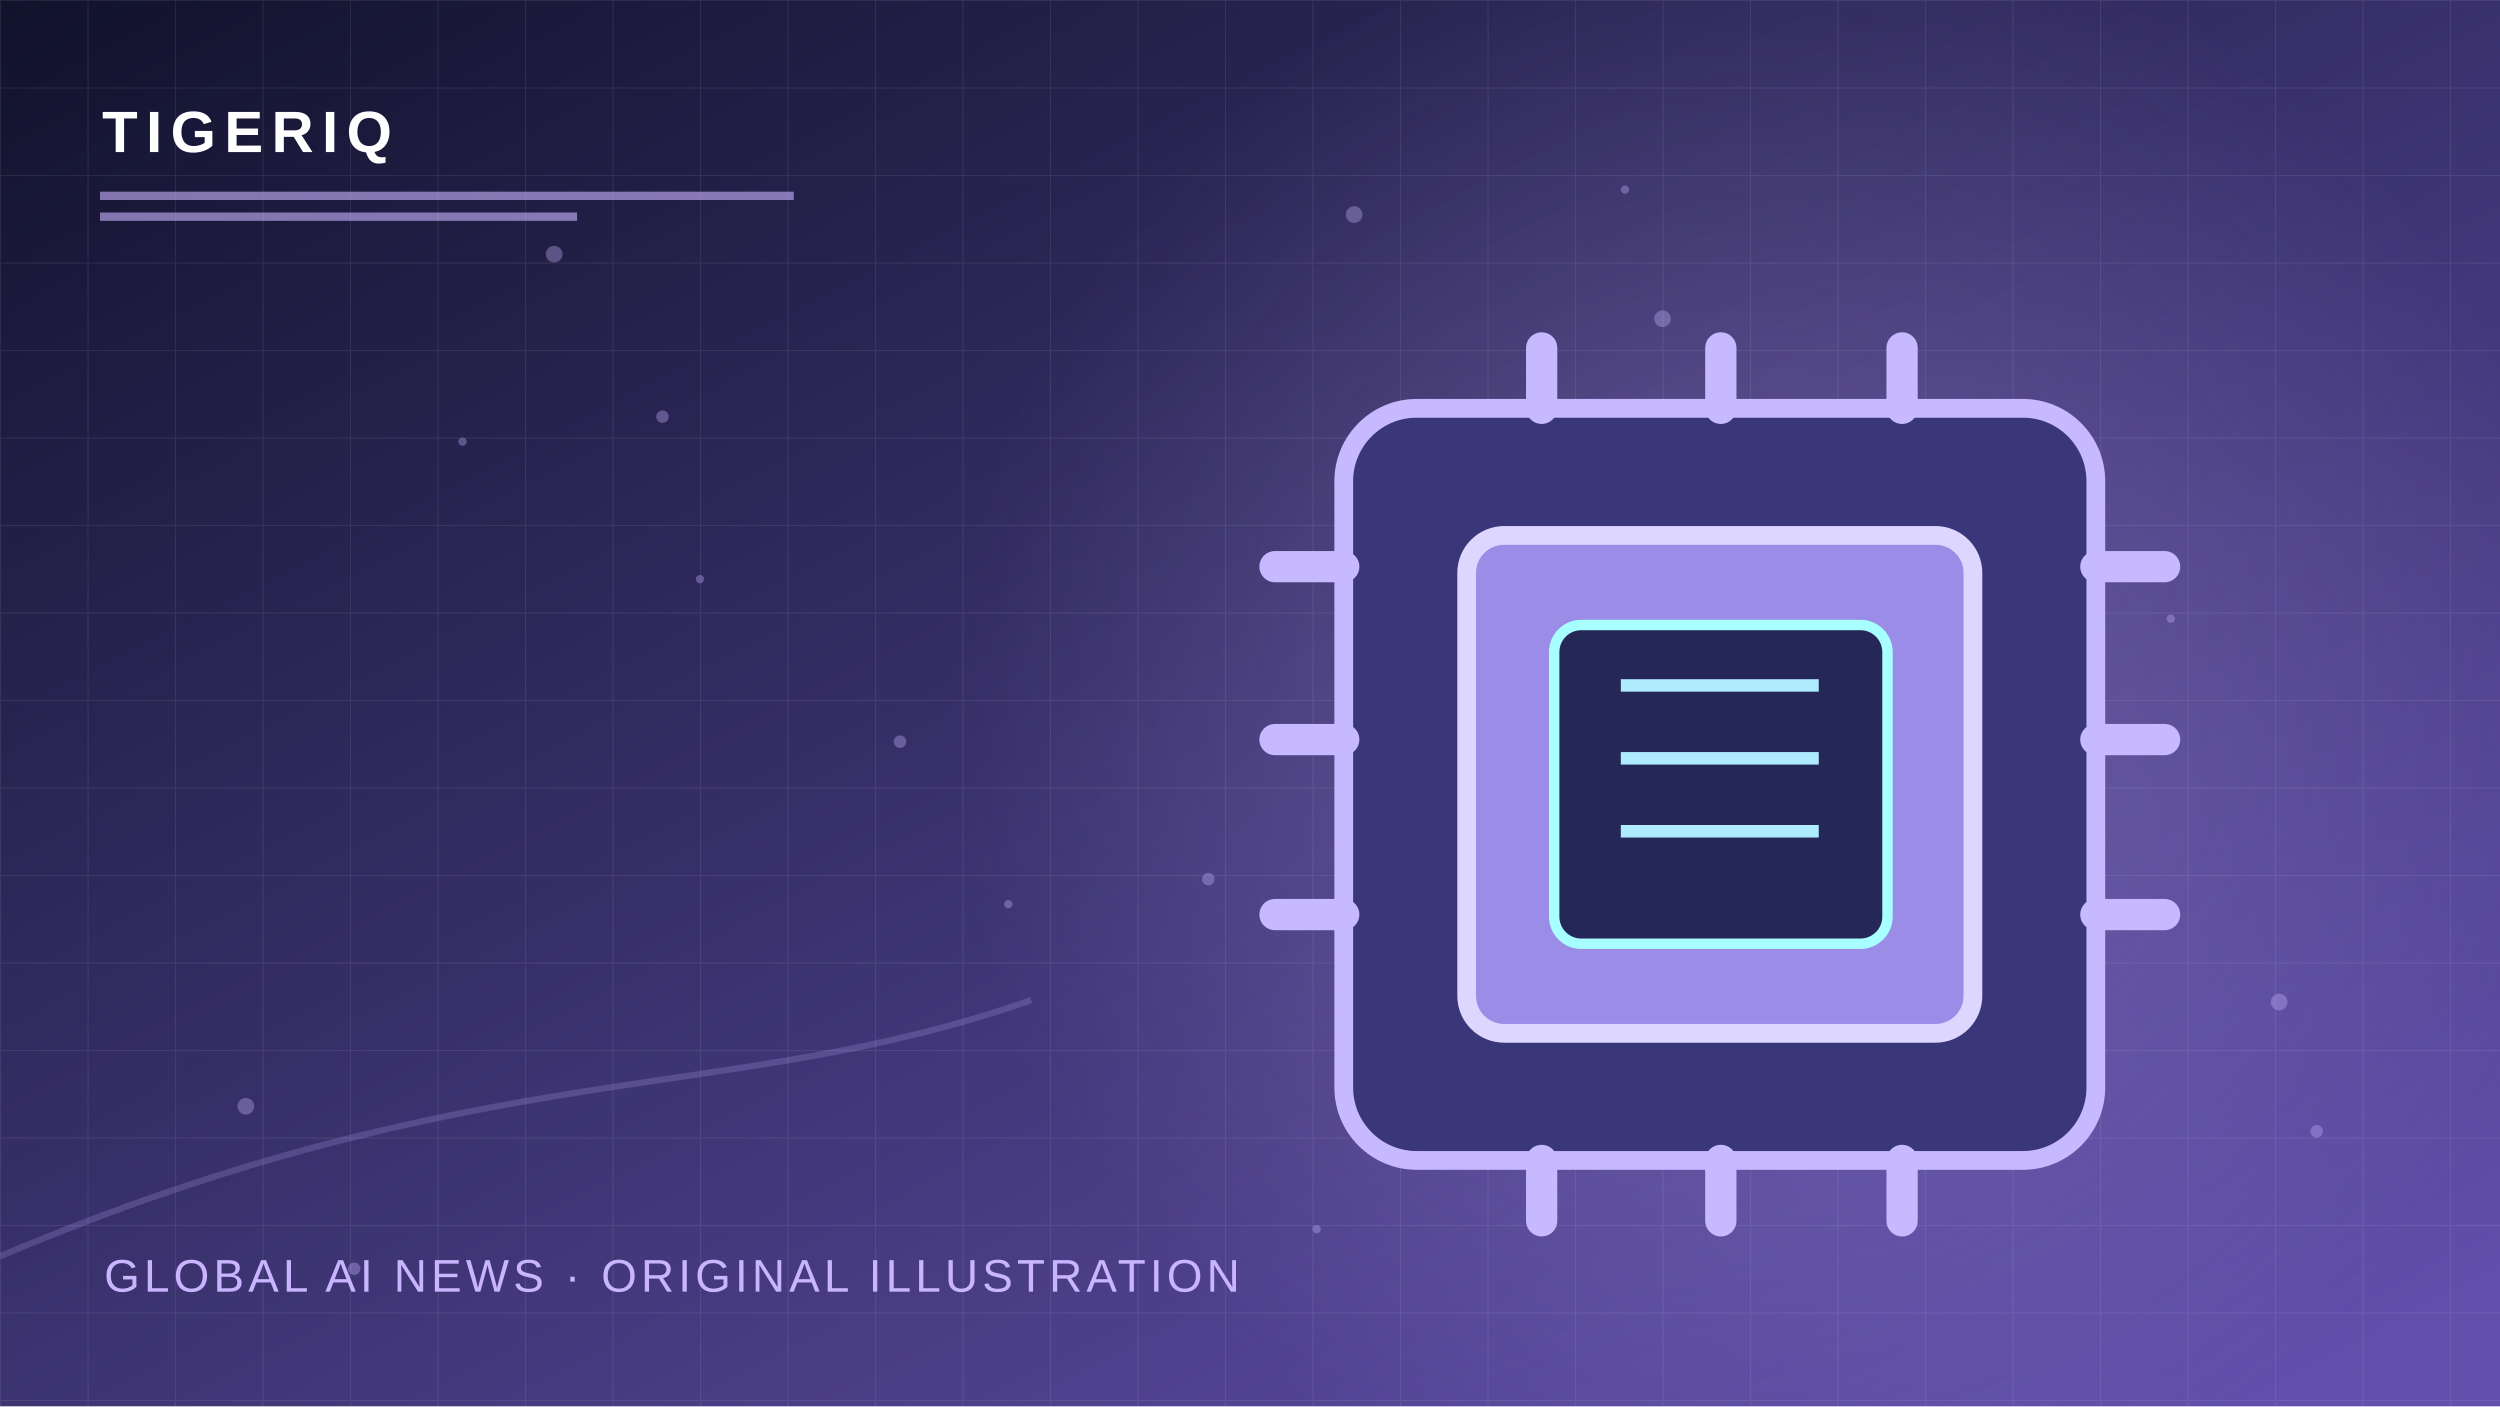
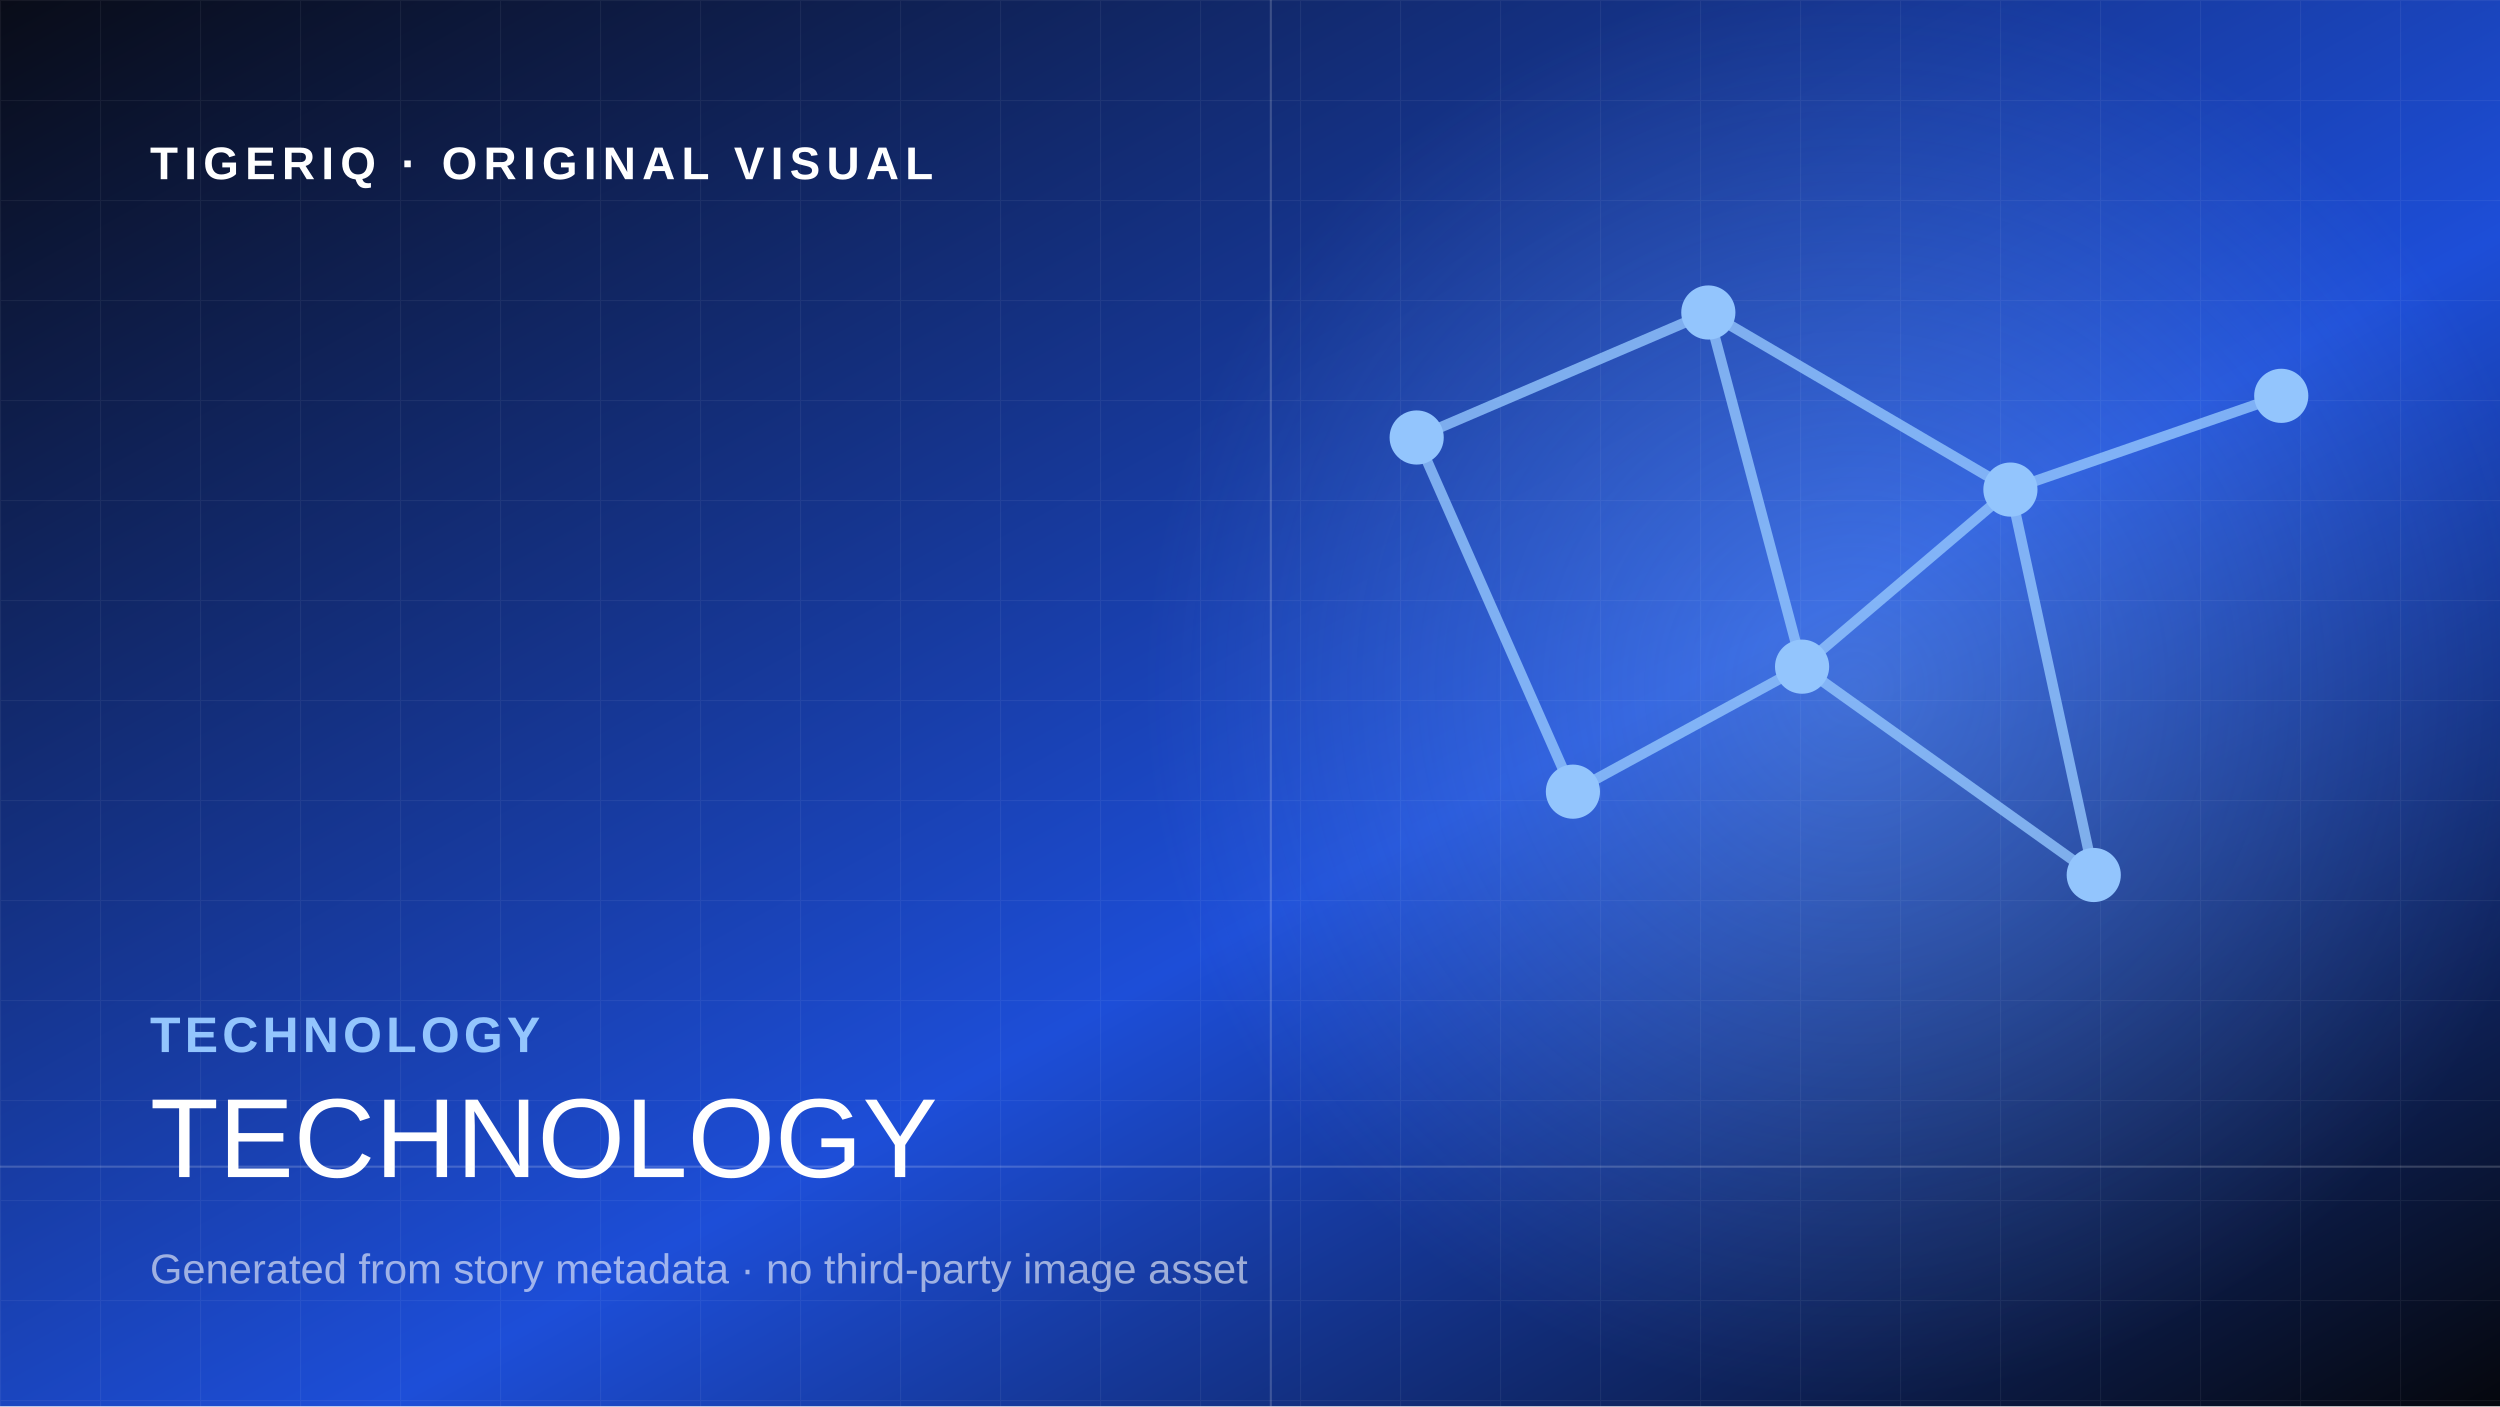
- <svg xmlns="http://www.w3.org/2000/svg" width="1200" height="675" viewBox="0 0 1200 675" role="img" aria-labelledby="title desc" data-topic="chip">
+ <svg xmlns="http://www.w3.org/2000/svg" width="1200" height="675" viewBox="0 0 1200 675" role="img" aria-label="TECHNOLOGY">
  <defs>
-     <linearGradient id="b" x2=".93" y2="1">
-       <stop stop-color="#11122c" />
-       <stop offset="1" stop-color="#6250ad" />
+     <linearGradient id="bg" x1="0" y1="0" x2="1" y2="1">
+       <stop stop-color="#090c18" />
+       <stop offset=".58" stop-color="#1d4ed8" />
+       <stop offset="1" stop-color="#05070d" />
    </linearGradient>
-     <radialGradient id="h">
-       <stop stop-color="#c9b4ff" stop-opacity=".3" />
-       <stop offset="1" stop-color="#c9b4ff" stop-opacity="0" />
+     <radialGradient id="glow">
+       <stop stop-color="#93c5fd" stop-opacity=".32" />
+       <stop offset="1" stop-color="#93c5fd" stop-opacity="0" />
    </radialGradient>
-     <pattern id="g" width="42" height="42" patternUnits="userSpaceOnUse">
-       <path d="M42 0H0V42" stroke="#fff" stroke-opacity=".08" fill="none" />
+     <pattern id="grid" width="48" height="48" patternUnits="userSpaceOnUse">
+       <path d="M48 0H0v48" fill="none" stroke="#fff" stroke-opacity=".055" />
    </pattern>
  </defs>
-   <rect width="1200" height="675" fill="url(#b)" />
-   <rect width="1200" height="675" fill="url(#g)" />
-   <circle cx="850" cy="348" r="398" fill="url(#h)" />
-   <circle cx="222" cy="212" r="2" fill="#c9b4ff" opacity=".35" />
-   <circle cx="964" cy="387" r="3" fill="#c9b4ff" opacity=".35" />
-   <circle cx="650" cy="103" r="4" fill="#c9b4ff" opacity=".35" />
-   <circle cx="336" cy="278" r="2" fill="#c9b4ff" opacity=".35" />
-   <circle cx="1112" cy="543" r="3" fill="#c9b4ff" opacity=".35" />
-   <circle cx="798" cy="153" r="4" fill="#c9b4ff" opacity=".35" />
-   <circle cx="484" cy="434" r="2" fill="#c9b4ff" opacity=".35" />
-   <circle cx="170" cy="609" r="3" fill="#c9b4ff" opacity=".35" />
-   <circle cx="946" cy="325" r="4" fill="#c9b4ff" opacity=".35" />
-   <circle cx="632" cy="590" r="2" fill="#c9b4ff" opacity=".35" />
-   <circle cx="318" cy="200" r="3" fill="#c9b4ff" opacity=".35" />
-   <circle cx="1094" cy="481" r="4" fill="#c9b4ff" opacity=".35" />
-   <circle cx="780" cy="91" r="2" fill="#c9b4ff" opacity=".35" />
-   <circle cx="432" cy="356" r="3" fill="#c9b4ff" opacity=".35" />
-   <circle cx="118" cy="531" r="4" fill="#c9b4ff" opacity=".35" />
-   <circle cx="894" cy="247" r="2" fill="#c9b4ff" opacity=".35" />
-   <circle cx="580" cy="422" r="3" fill="#c9b4ff" opacity=".35" />
-   <circle cx="266" cy="122" r="4" fill="#c9b4ff" opacity=".35" />
-   <circle cx="1042" cy="297" r="2" fill="#c9b4ff" opacity=".35" />
-   <path d="M0 603c232-98 351-72 495-123" stroke="#c9b4ff" stroke-opacity=".2" stroke-width="3" fill="none" />
-   <g stroke="#c7b9ff" stroke-width="9" stroke-linejoin="round">
-     <rect x="645" y="196" width="361" height="361" rx="35" fill="#393679" />
-     <rect x="704" y="257" width="243" height="239" rx="18" fill="#9a8ce7" stroke="#ddd6ff" />
-     <rect x="746" y="300" width="160" height="153" rx="13" fill="#252857" stroke="#a8ffff" stroke-width="5" />
-     <path d="M740 167v29m86-29v29m87-29v29m-173 361v29m86-29v29m87-29v29M612 272h33m-33 83h33m-33 84h33m361-167h33m-33 83h33m-33 84h33" stroke-width="15" stroke-linecap="round" />
-     <path d="M778 329h95m-95 35h95m-95 35h95" stroke="#aeebff" stroke-width="6" />
+   <rect width="1200" height="675" fill="url(#bg)" />
+   <rect width="1200" height="675" fill="url(#grid)" />
+   <circle cx="890" cy="330" r="340" fill="url(#glow)" />
+   <g opacity=".18" stroke="#fff">
+     <path d="M0 560h1200" />
+     <path d="M610 0v675" />
  </g>
-   <path d="M48 94h333M48 104h229" stroke="#c9b4ff" stroke-width="4" stroke-opacity=".6" />
-   <text x="49" y="73" font-family="Arial,sans-serif" font-size="28" letter-spacing="4" font-weight="bold" fill="#ffffff">TIGERIQ</text>
-   <text x="50" y="620" font-family="Arial,sans-serif" font-size="22" letter-spacing="2" fill="#c9b4ff">GLOBAL AI NEWS · ORIGINAL ILLUSTRATION</text>
+   <text x="72" y="86" fill="#fff" font-family="Arial, Helvetica, sans-serif" font-size="22" font-weight="700" letter-spacing="3">TIGERIQ · ORIGINAL VISUAL</text>
+   <text x="72" y="505" fill="#93c5fd" font-family="Arial, Helvetica, sans-serif" font-size="24" font-weight="700" letter-spacing="2">TECHNOLOGY</text>
+   <text x="72" y="565" fill="#fff" font-family="Arial, Helvetica, sans-serif" font-size="54" font-weight="500">TECHNOLOGY</text>
+   <text x="72" y="616" fill="#fff" opacity=".58" font-family="Arial, Helvetica, sans-serif" font-size="20">Generated from story metadata · no third-party image asset</text>
+   <g stroke="#93c5fd" stroke-width="5" fill="none" opacity=".8">
+     <path d="M680 210 820 150l145 85 130-45M820 150l45 170 100-85 40 185M680 210l75 170 110-60 140 100" />
+   </g>
+   <g fill="#93c5fd">
+     <circle cx="680" cy="210" r="13" />
+     <circle cx="820" cy="150" r="13" />
+     <circle cx="965" cy="235" r="13" />
+     <circle cx="1095" cy="190" r="13" />
+     <circle cx="755" cy="380" r="13" />
+     <circle cx="865" cy="320" r="13" />
+     <circle cx="1005" cy="420" r="13" />
+   </g>
</svg>
